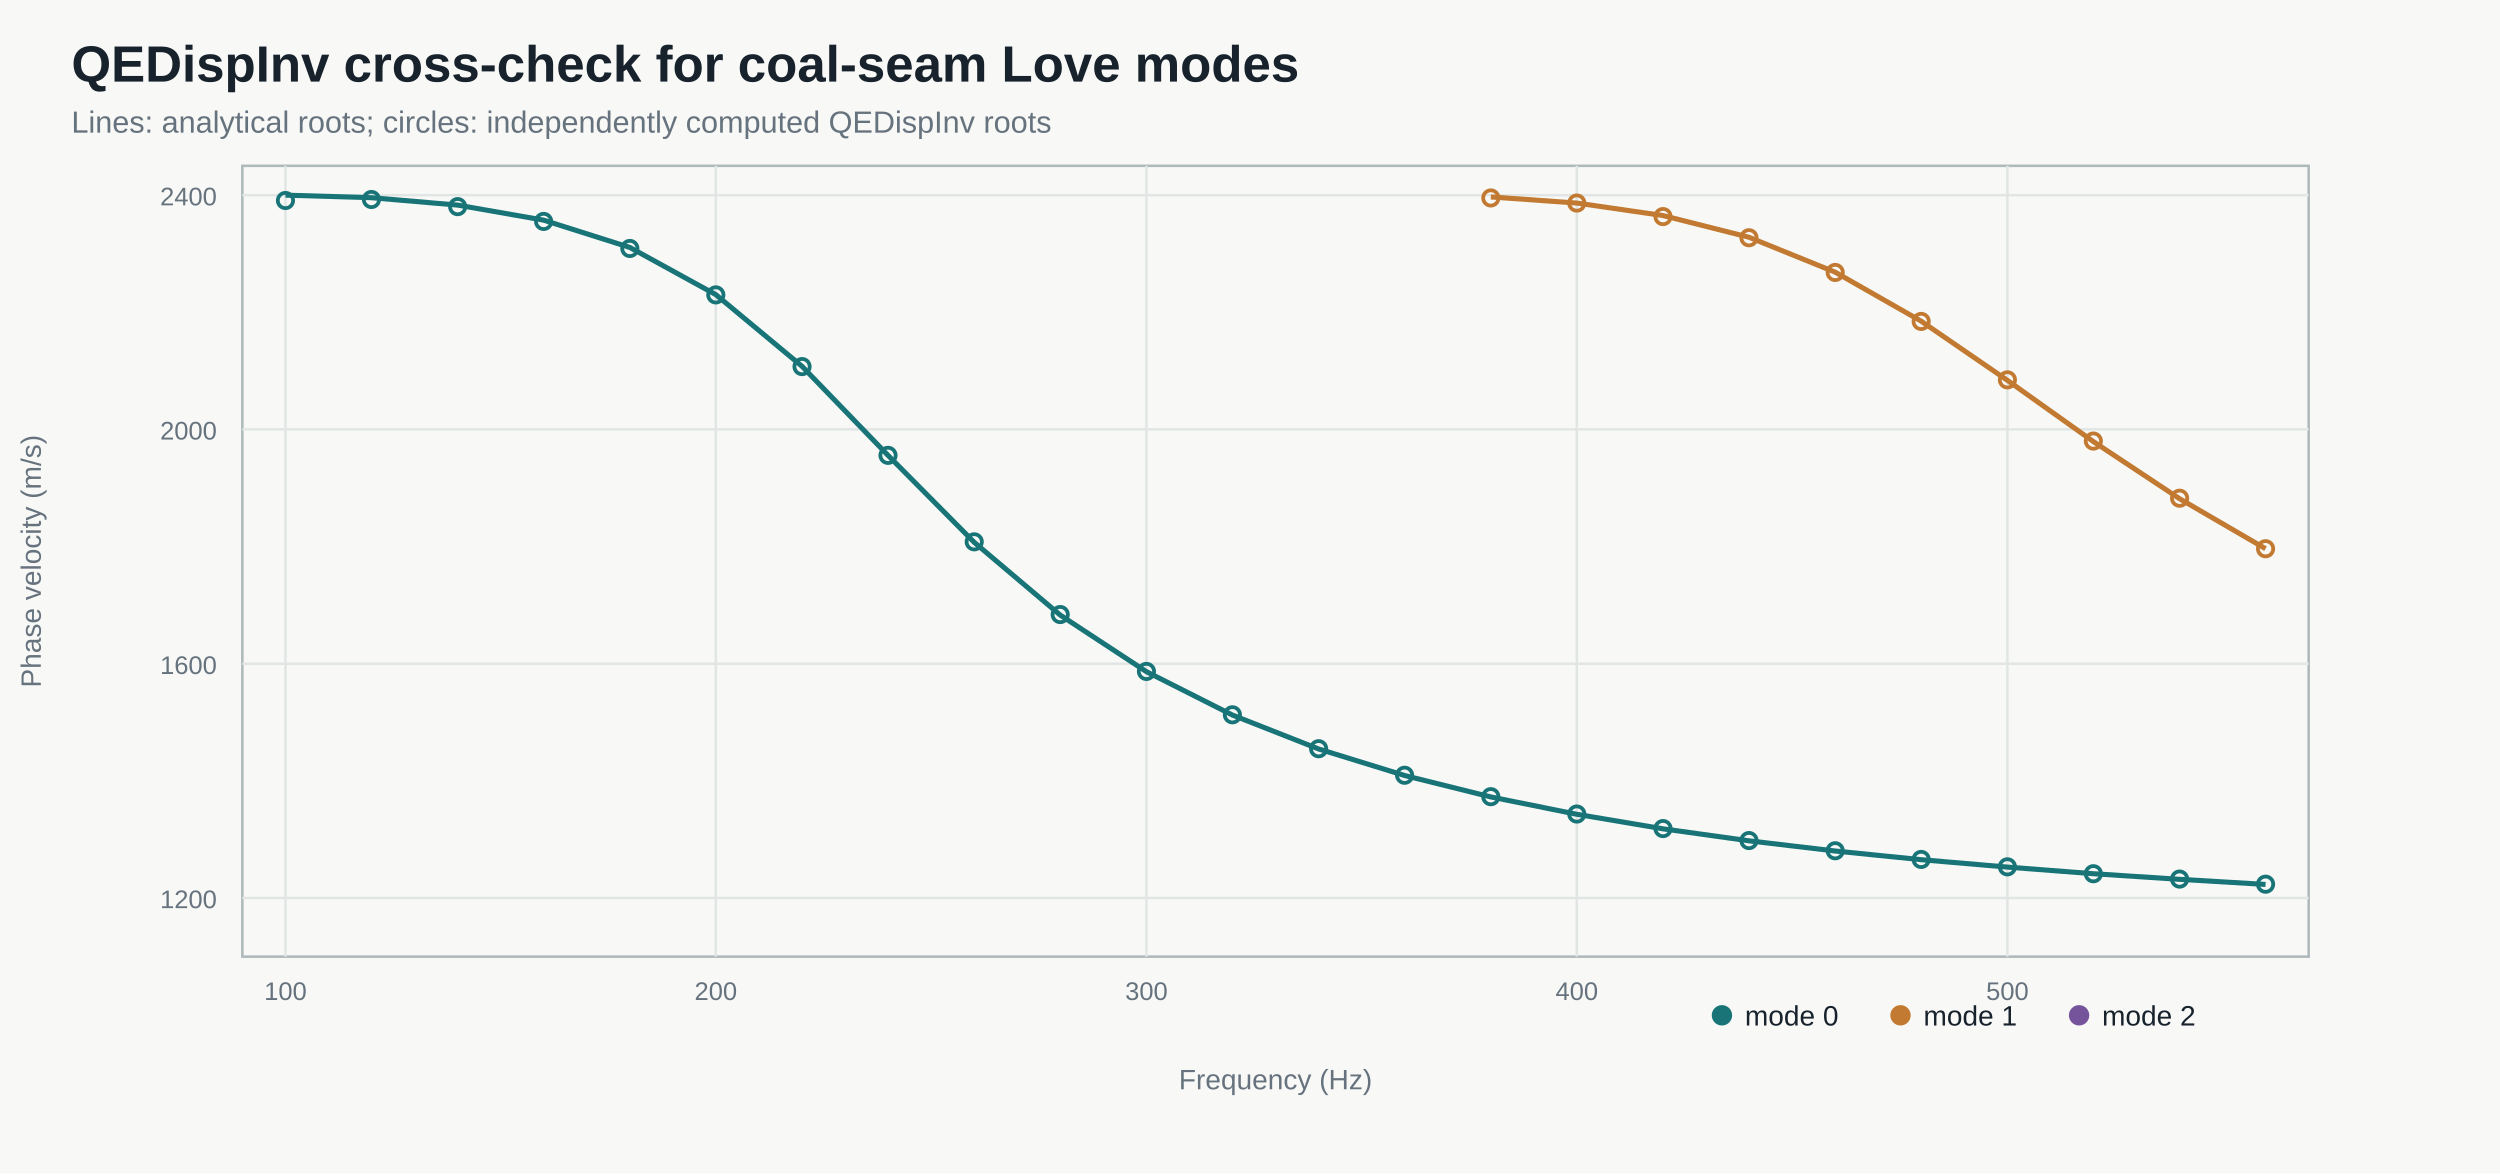
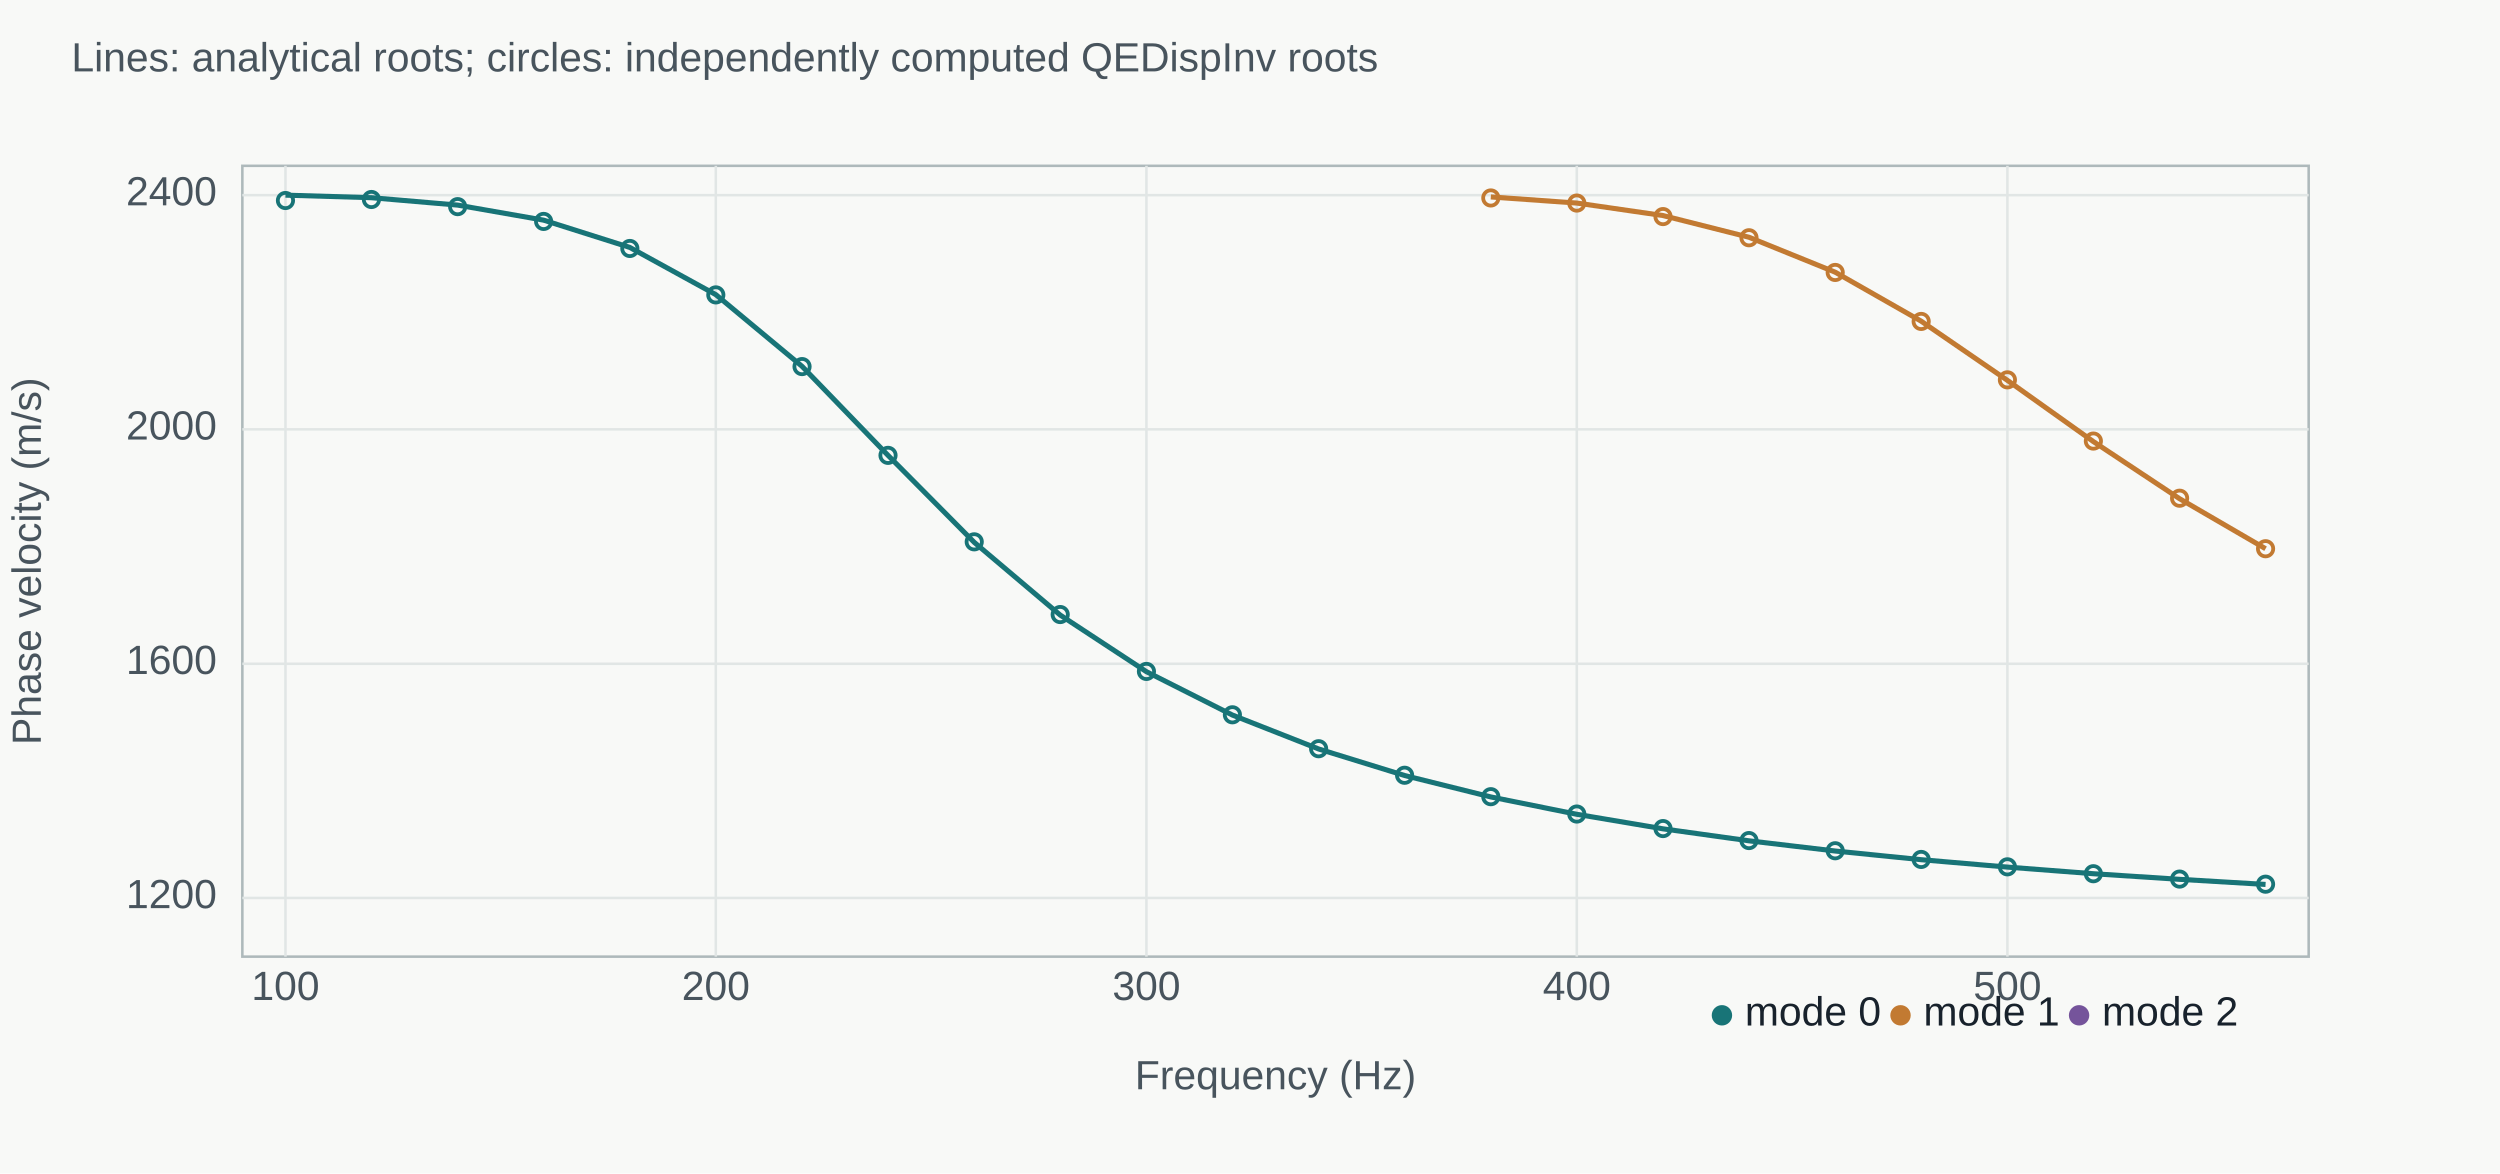
<svg xmlns="http://www.w3.org/2000/svg" width="980" height="460" viewBox="0 0 980 460">
  <rect width="100%" height="100%" fill="#f8f9f7" />
  <style>text{font-family:Arial,"Liberation Sans",sans-serif;}.grid{stroke:#e1e6e5;stroke-width:1}.axis{stroke:#aeb9bb;fill:none}</style>
-   <text x="28" y="32" font-size="20" font-weight="600" fill="#18222c">QEDispInv cross-check for coal-seam Love modes</text>
-   <text x="28" y="52" font-size="12" fill="#66727d">Lines: analytical roots; circles: independently computed QEDispInv roots</text>
+   <text x="28" y="28" font-size="16" fill="#48545d">Lines: analytical roots; circles: independently computed QEDispInv roots</text>
  <rect x="95" y="65" width="810" height="310" class="axis" />
  <path d="M95 352.0 H905" class="grid" />
-   <text x="85" y="356.0" text-anchor="end" font-size="10" fill="#66727d">1200</text>
+   <text x="85" y="356.0" text-anchor="end" font-size="16" fill="#48545d">1200</text>
  <path d="M95 260.2 H905" class="grid" />
-   <text x="85" y="264.2" text-anchor="end" font-size="10" fill="#66727d">1600</text>
+   <text x="85" y="264.2" text-anchor="end" font-size="16" fill="#48545d">1600</text>
  <path d="M95 168.3 H905" class="grid" />
-   <text x="85" y="172.3" text-anchor="end" font-size="10" fill="#66727d">2000</text>
+   <text x="85" y="172.3" text-anchor="end" font-size="16" fill="#48545d">2000</text>
  <path d="M95 76.5 H905" class="grid" />
-   <text x="85" y="80.5" text-anchor="end" font-size="10" fill="#66727d">2400</text>
+   <text x="85" y="80.5" text-anchor="end" font-size="16" fill="#48545d">2400</text>
  <path d="M111.9 65 V375" class="grid" />
-   <text x="111.9" y="392" text-anchor="middle" font-size="10" fill="#66727d">100</text>
+   <text x="111.9" y="392" text-anchor="middle" font-size="16" fill="#48545d">100</text>
  <path d="M280.6 65 V375" class="grid" />
-   <text x="280.6" y="392" text-anchor="middle" font-size="10" fill="#66727d">200</text>
+   <text x="280.6" y="392" text-anchor="middle" font-size="16" fill="#48545d">200</text>
  <path d="M449.4 65 V375" class="grid" />
-   <text x="449.4" y="392" text-anchor="middle" font-size="10" fill="#66727d">300</text>
+   <text x="449.4" y="392" text-anchor="middle" font-size="16" fill="#48545d">300</text>
  <path d="M618.1 65 V375" class="grid" />
-   <text x="618.1" y="392" text-anchor="middle" font-size="10" fill="#66727d">400</text>
+   <text x="618.1" y="392" text-anchor="middle" font-size="16" fill="#48545d">400</text>
  <path d="M786.9 65 V375" class="grid" />
-   <text x="786.9" y="392" text-anchor="middle" font-size="10" fill="#66727d">500</text>
+   <text x="786.9" y="392" text-anchor="middle" font-size="16" fill="#48545d">500</text>
  <path d="M111.9,76.5 L145.6,77.5 L179.4,80.4 L213.1,86.3 L246.9,97.0 L280.6,115.5 L314.4,143.6 L348.1,178.5 L381.9,212.6 L415.6,241.1 L449.4,263.3 L483.1,280.3 L516.9,293.6 L550.6,304.0 L584.4,312.4 L618.1,319.2 L651.9,324.9 L685.6,329.6 L719.4,333.6 L753.1,337.0 L786.9,339.9 L820.6,342.5 L854.4,344.7 L888.1,346.7" fill="none" stroke="#187477" stroke-width="2" />
  <circle cx="111.9" cy="78.6" r="3" fill="none" stroke="#187477" stroke-width="1.5" />
  <circle cx="145.6" cy="78.2" r="3" fill="none" stroke="#187477" stroke-width="1.5" />
  <circle cx="179.4" cy="81.0" r="3" fill="none" stroke="#187477" stroke-width="1.5" />
  <circle cx="213.1" cy="86.8" r="3" fill="none" stroke="#187477" stroke-width="1.5" />
  <circle cx="246.9" cy="97.4" r="3" fill="none" stroke="#187477" stroke-width="1.5" />
  <circle cx="280.6" cy="115.6" r="3" fill="none" stroke="#187477" stroke-width="1.5" />
  <circle cx="314.4" cy="143.7" r="3" fill="none" stroke="#187477" stroke-width="1.5" />
  <circle cx="348.1" cy="178.5" r="3" fill="none" stroke="#187477" stroke-width="1.5" />
  <circle cx="381.9" cy="212.4" r="3" fill="none" stroke="#187477" stroke-width="1.5" />
  <circle cx="415.6" cy="240.9" r="3" fill="none" stroke="#187477" stroke-width="1.5" />
  <circle cx="449.4" cy="263.2" r="3" fill="none" stroke="#187477" stroke-width="1.5" />
  <circle cx="483.1" cy="280.2" r="3" fill="none" stroke="#187477" stroke-width="1.5" />
  <circle cx="516.9" cy="293.5" r="3" fill="none" stroke="#187477" stroke-width="1.5" />
  <circle cx="550.6" cy="303.9" r="3" fill="none" stroke="#187477" stroke-width="1.5" />
  <circle cx="584.4" cy="312.3" r="3" fill="none" stroke="#187477" stroke-width="1.5" />
  <circle cx="618.1" cy="319.1" r="3" fill="none" stroke="#187477" stroke-width="1.5" />
  <circle cx="651.9" cy="324.8" r="3" fill="none" stroke="#187477" stroke-width="1.5" />
  <circle cx="685.6" cy="329.5" r="3" fill="none" stroke="#187477" stroke-width="1.5" />
  <circle cx="719.4" cy="333.5" r="3" fill="none" stroke="#187477" stroke-width="1.5" />
  <circle cx="753.1" cy="336.9" r="3" fill="none" stroke="#187477" stroke-width="1.5" />
  <circle cx="786.9" cy="339.8" r="3" fill="none" stroke="#187477" stroke-width="1.5" />
  <circle cx="820.6" cy="342.5" r="3" fill="none" stroke="#187477" stroke-width="1.5" />
  <circle cx="854.4" cy="344.6" r="3" fill="none" stroke="#187477" stroke-width="1.5" />
  <circle cx="888.1" cy="346.6" r="3" fill="none" stroke="#187477" stroke-width="1.5" />
  <path d="M584.4,77.2 L618.1,79.6 L651.9,84.5 L685.6,93.0 L719.4,106.7 L753.1,125.9 L786.9,149.1 L820.6,173.1 L854.4,195.5 L888.1,215.1" fill="none" stroke="#c27a32" stroke-width="2" />
  <circle cx="584.4" cy="77.6" r="3" fill="none" stroke="#c27a32" stroke-width="1.5" />
  <circle cx="618.1" cy="79.6" r="3" fill="none" stroke="#c27a32" stroke-width="1.5" />
  <circle cx="651.9" cy="84.9" r="3" fill="none" stroke="#c27a32" stroke-width="1.5" />
  <circle cx="685.6" cy="93.2" r="3" fill="none" stroke="#c27a32" stroke-width="1.5" />
  <circle cx="719.4" cy="106.8" r="3" fill="none" stroke="#c27a32" stroke-width="1.5" />
  <circle cx="753.1" cy="126.0" r="3" fill="none" stroke="#c27a32" stroke-width="1.5" />
  <circle cx="786.9" cy="148.9" r="3" fill="none" stroke="#c27a32" stroke-width="1.5" />
  <circle cx="820.6" cy="172.9" r="3" fill="none" stroke="#c27a32" stroke-width="1.5" />
  <circle cx="854.4" cy="195.3" r="3" fill="none" stroke="#c27a32" stroke-width="1.5" />
  <circle cx="888.1" cy="215.1" r="3" fill="none" stroke="#c27a32" stroke-width="1.5" />
  <circle cx="675" cy="398" r="4" fill="#187477" />
-   <text x="684" y="402" font-size="11" fill="#18222c">mode 0</text>
+   <text x="684" y="402" font-size="16" fill="#18222c">mode 0</text>
  <circle cx="745" cy="398" r="4" fill="#c27a32" />
-   <text x="754" y="402" font-size="11" fill="#18222c">mode 1</text>
+   <text x="754" y="402" font-size="16" fill="#18222c">mode 1</text>
  <circle cx="815" cy="398" r="4" fill="#75549b" />
-   <text x="824" y="402" font-size="11" fill="#18222c">mode 2</text>
-   <text x="500.0" y="427" text-anchor="middle" font-size="11" fill="#66727d">Frequency (Hz)</text>
-   <text x="16" y="220.0" transform="rotate(-90 16 220.0)" text-anchor="middle" font-size="11" fill="#66727d">Phase velocity (m/s)</text>
+   <text x="824" y="402" font-size="16" fill="#18222c">mode 2</text>
+   <text x="500.0" y="427" text-anchor="middle" font-size="16" fill="#48545d">Frequency (Hz)</text>
+   <text x="16" y="220.0" transform="rotate(-90 16 220.0)" text-anchor="middle" font-size="16" fill="#48545d">Phase velocity (m/s)</text>
</svg>
